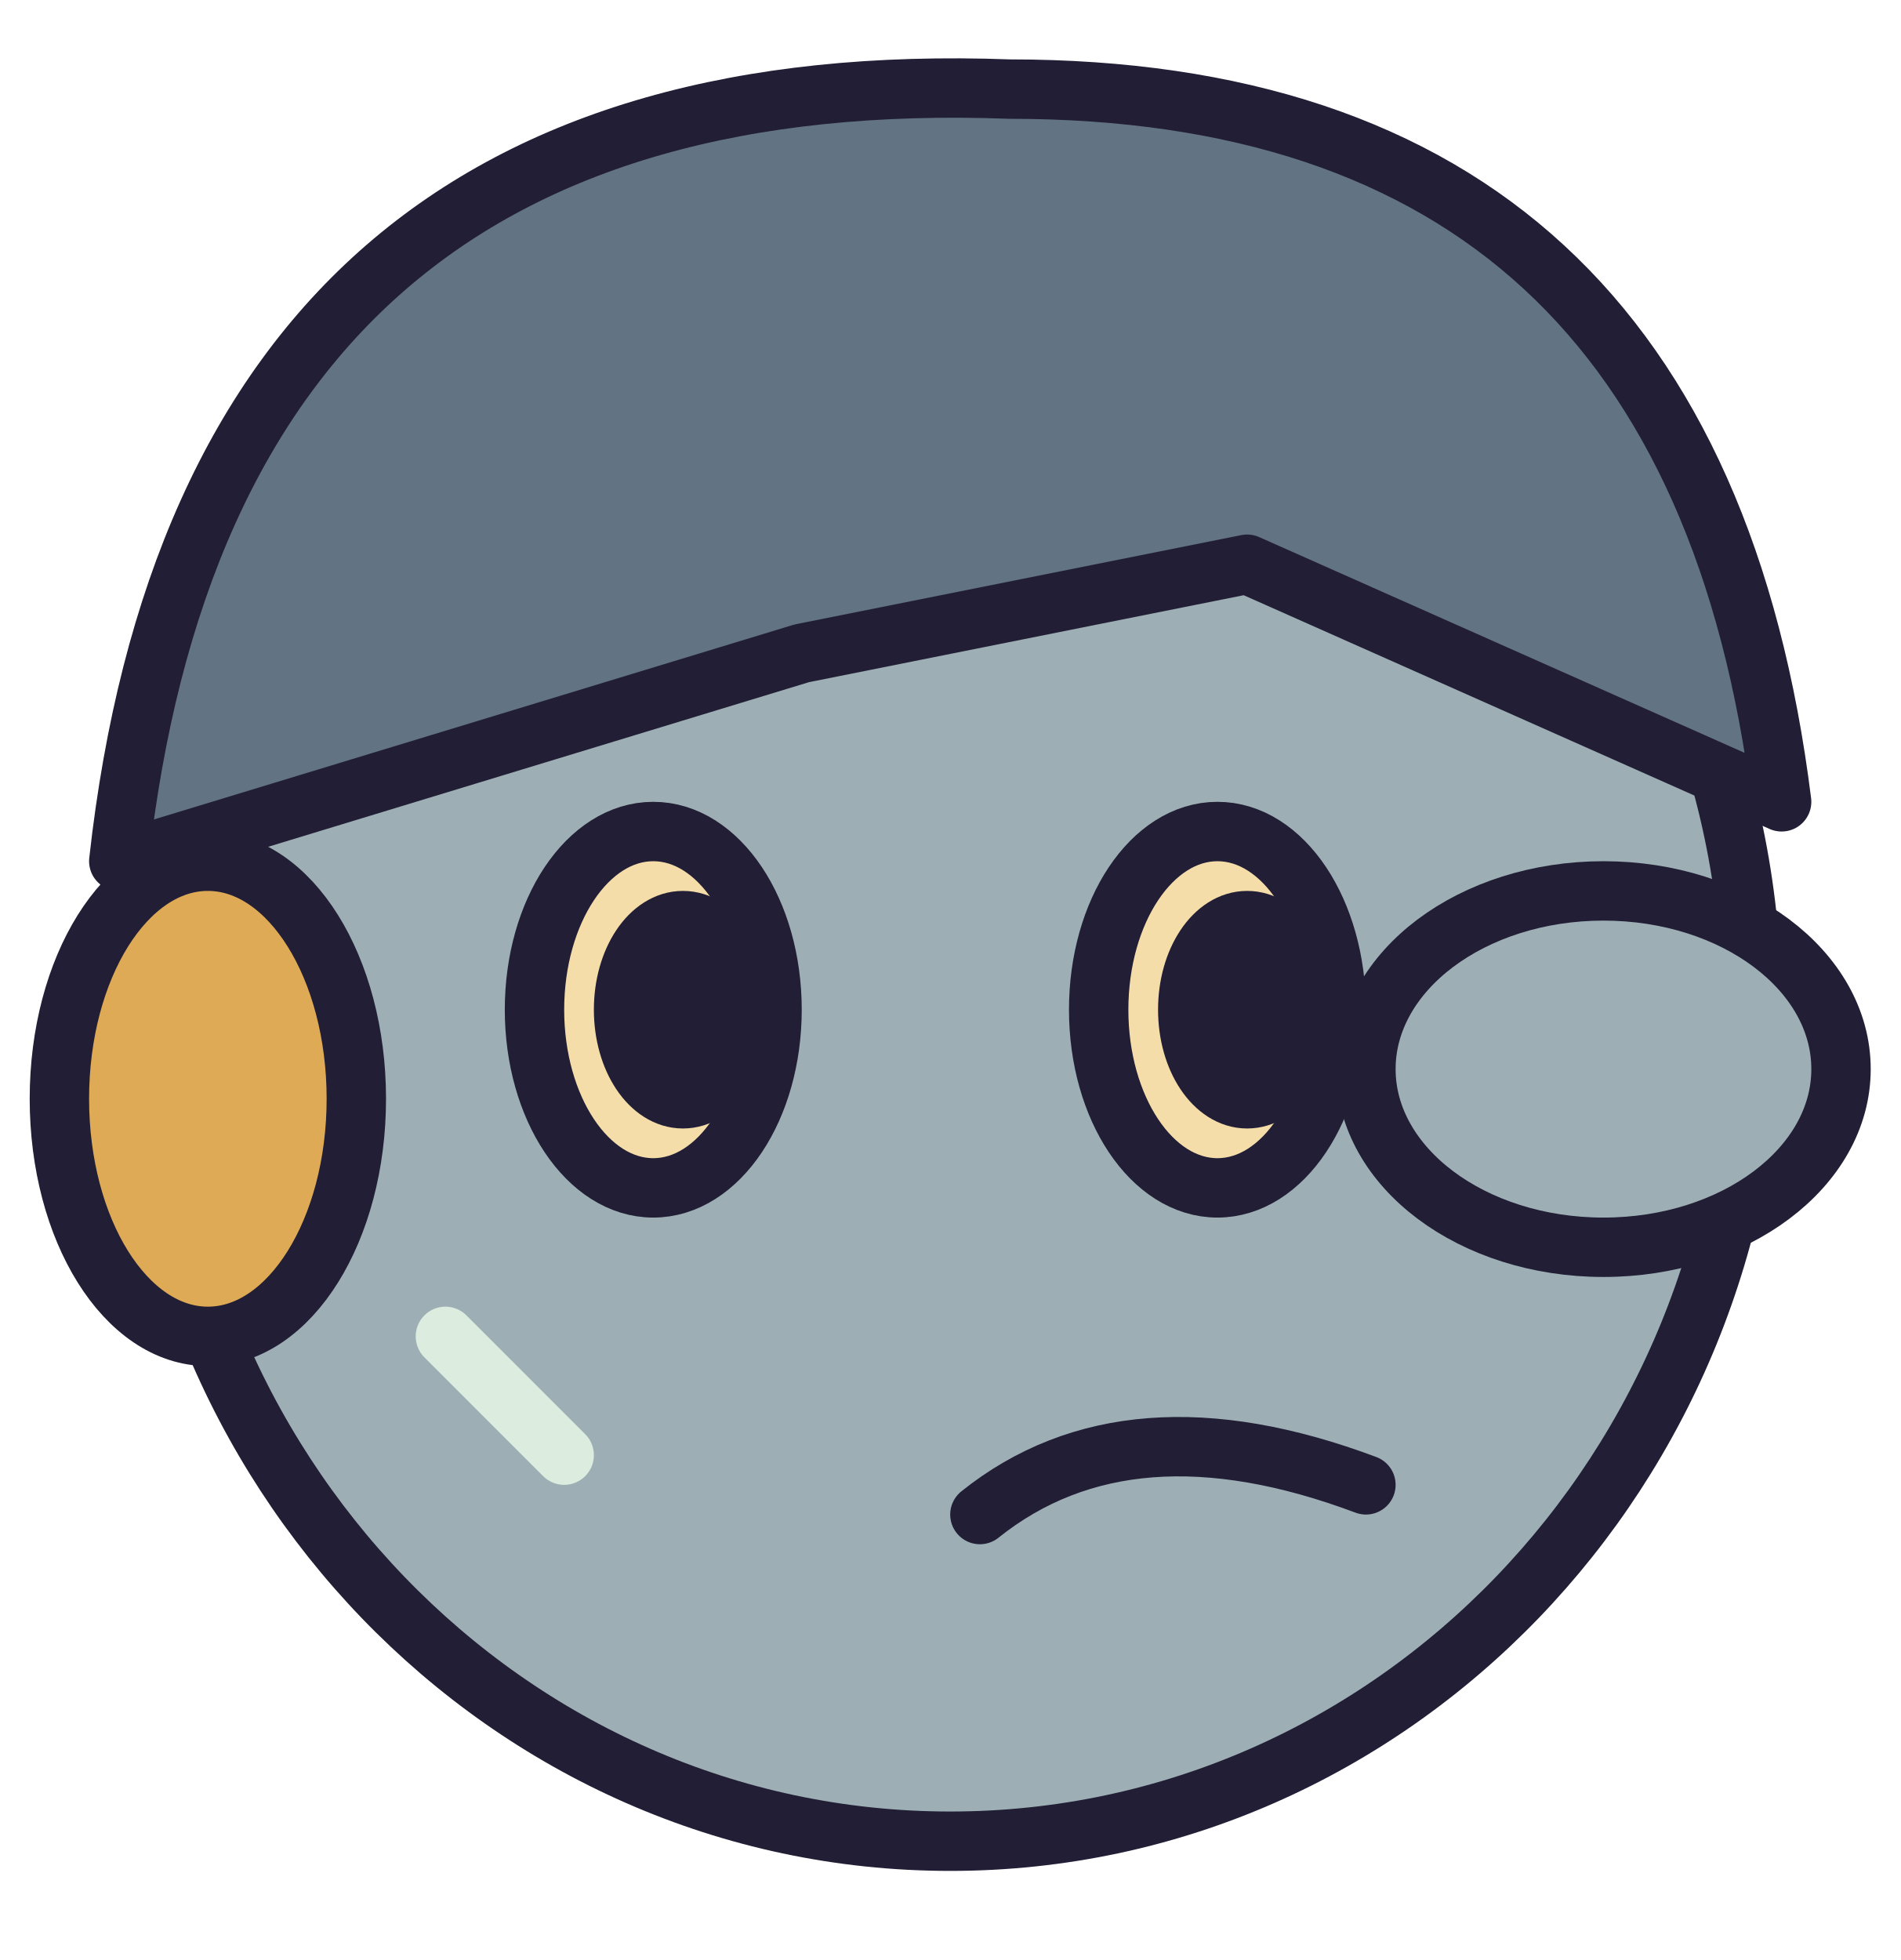
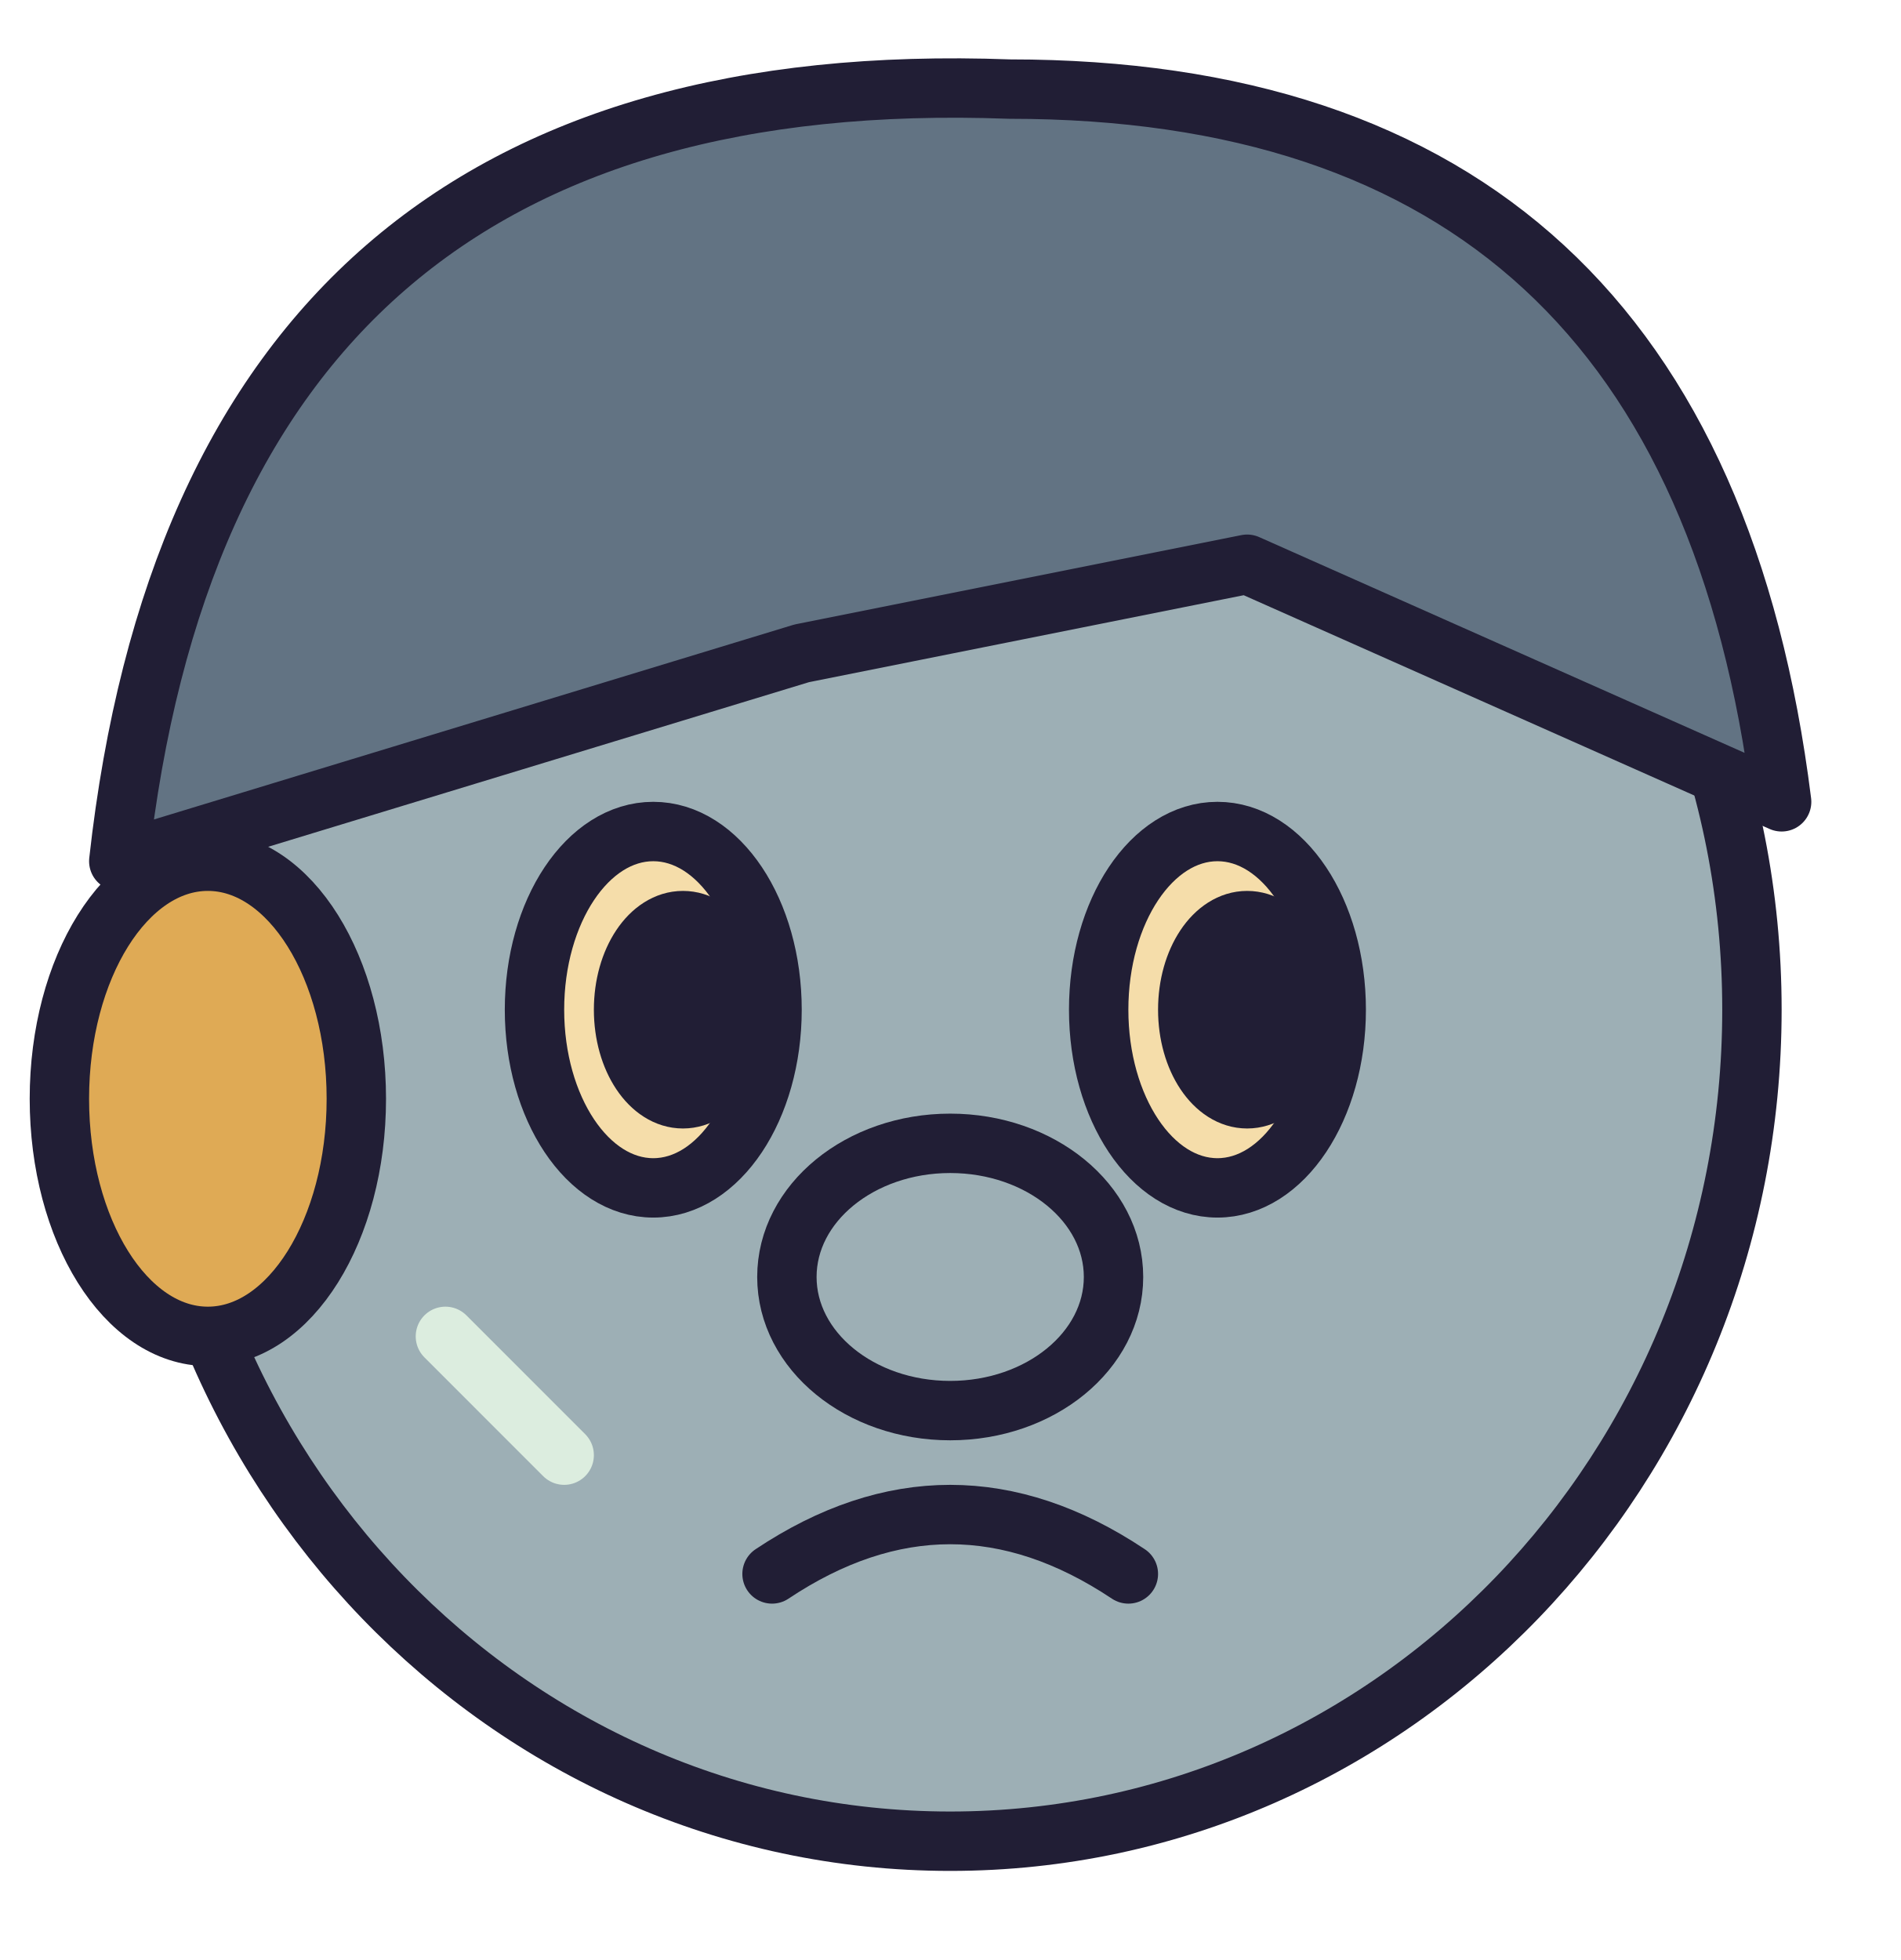
<svg xmlns="http://www.w3.org/2000/svg" width="64" height="66" viewBox="0 0 64 66">
  <ellipse cx="32" cy="34" rx="27" ry="28" fill="#9dafb5" stroke="#211e35" stroke-width="2" />
  <path d="M4 29q3 -27 30 -26 23 0 26 24l-18 -8 -15 3Z" fill="#627383" stroke="#211e35" stroke-width="2" stroke-linejoin="round" stroke-linecap="round" />
-   <ellipse cx="54" cy="36" rx="8" ry="6" fill="#9dafb5" stroke="#211e35" stroke-width="2" />
-   <path d="M33 51q5 -4 13 -1" fill="none" stroke="#211e35" stroke-width="2" stroke-linejoin="round" stroke-linecap="round" />
+   <ellipse cx="32" cy="43" rx="5.5" ry="4.5" fill="#9dafb5" stroke="#211e35" stroke-width="2" />
+   <path d="M26 53q6 -4 12 0" fill="none" stroke="#211e35" stroke-width="2" stroke-linejoin="round" stroke-linecap="round" />
  <ellipse cx="22" cy="34" rx="4" ry="6" fill="#f5ddaa" stroke="#211e35" stroke-width="2" />
  <ellipse cx="23" cy="34" rx="2" ry="3" fill="#211e35" stroke="#211e35" stroke-width="2" />
  <ellipse cx="41" cy="34" rx="4" ry="6" fill="#f5ddaa" stroke="#211e35" stroke-width="2" />
  <ellipse cx="42" cy="34" rx="2" ry="3" fill="#211e35" stroke="#211e35" stroke-width="2" />
  <ellipse cx="7" cy="37" rx="5" ry="8" fill="#dfaa55" stroke="#211e35" stroke-width="2" />
  <path d="M15 45l4 4" fill="none" stroke="#dceddf" stroke-width="2" stroke-linejoin="round" stroke-linecap="round" />
</svg>
